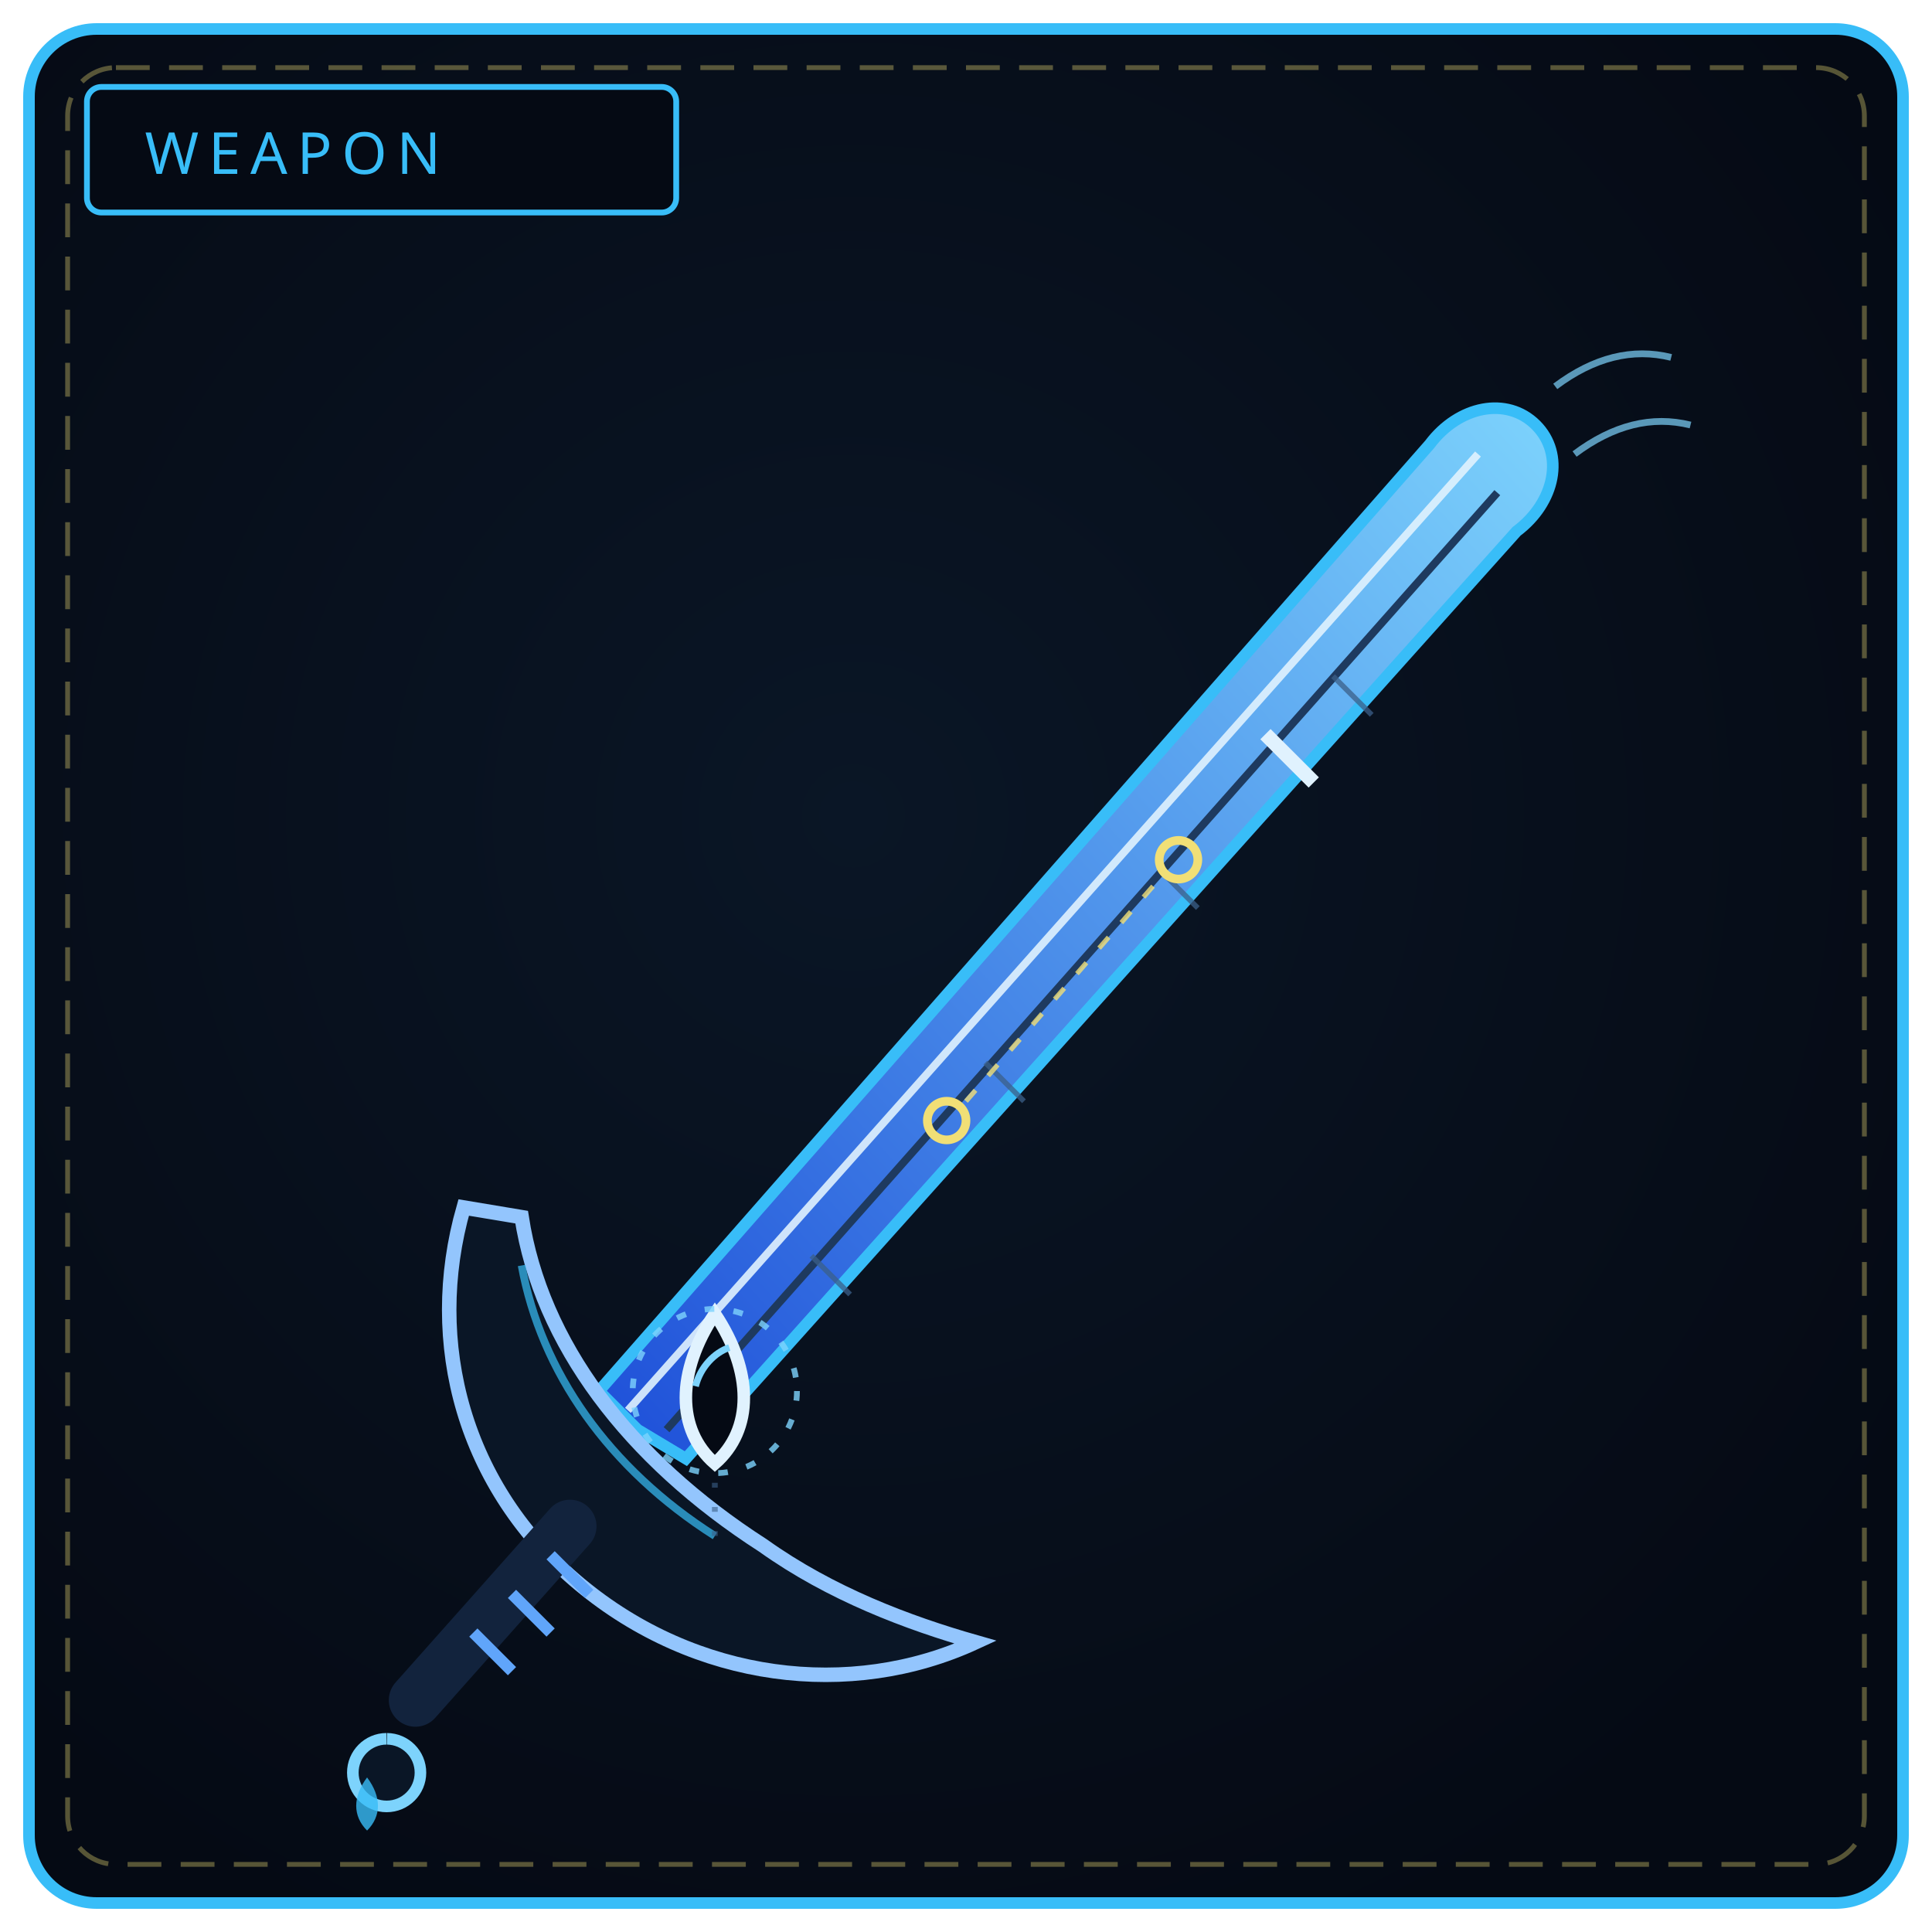
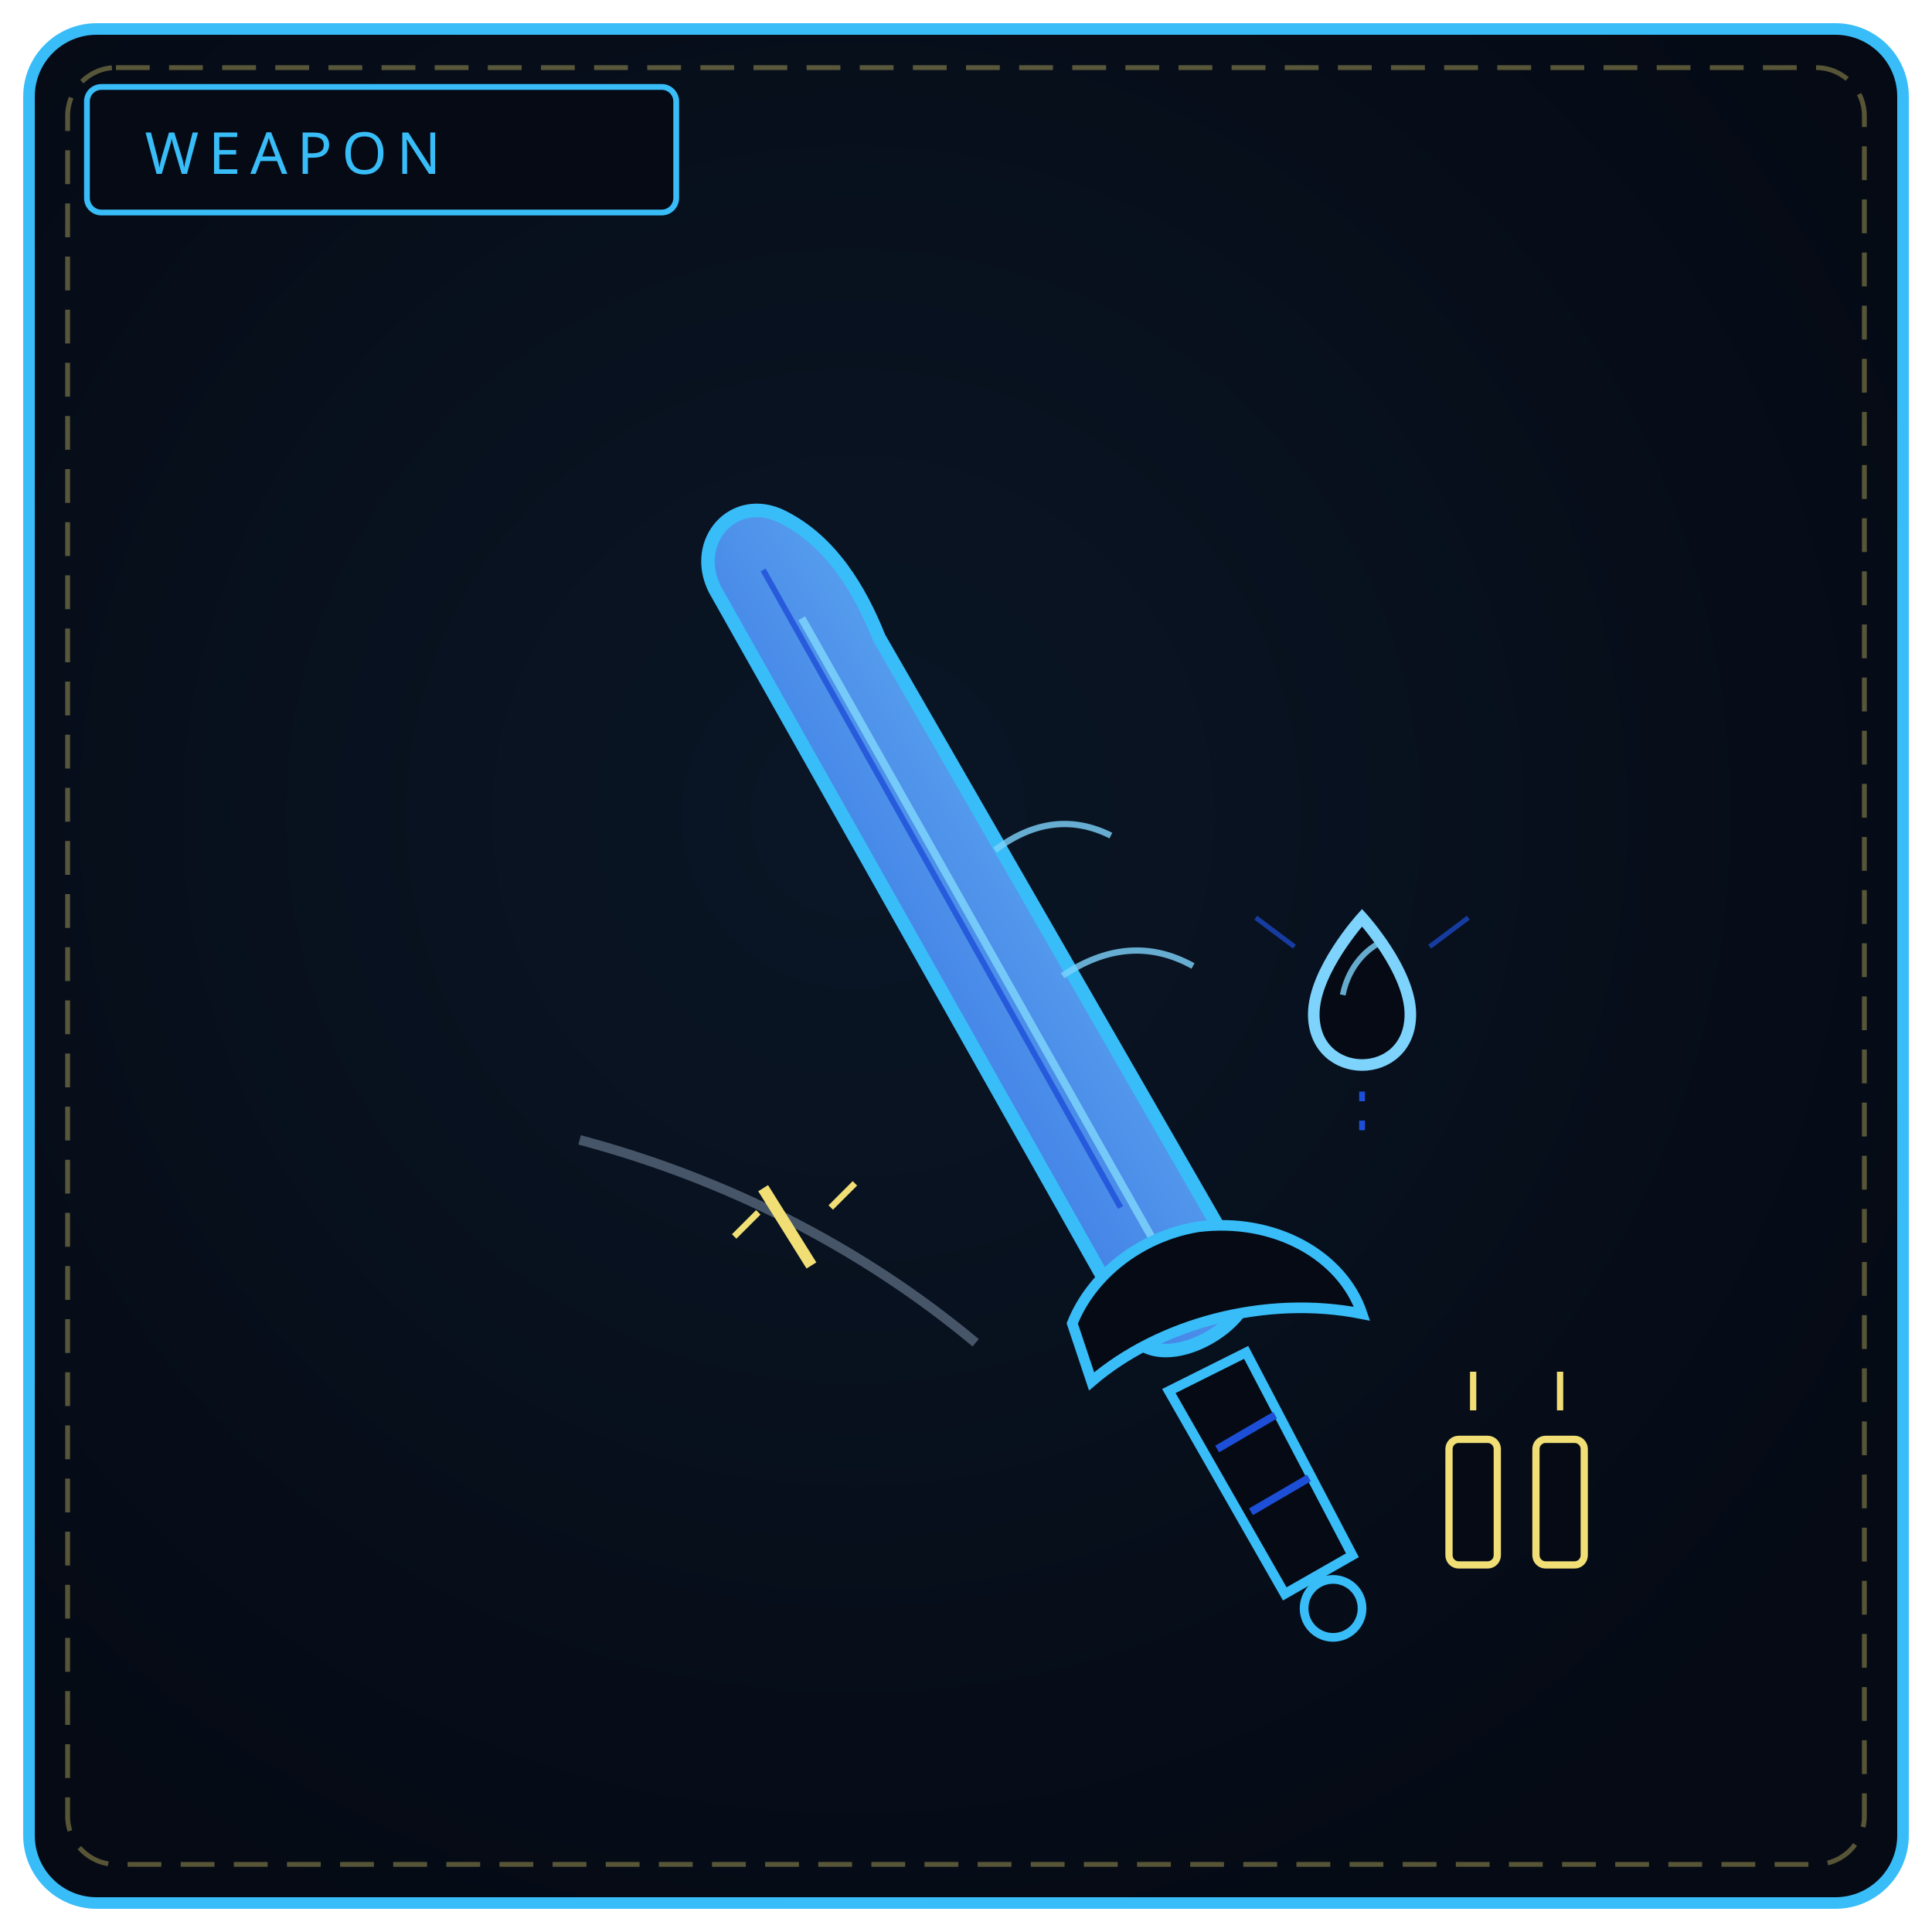
<svg xmlns="http://www.w3.org/2000/svg" viewBox="0 0 400 400" width="100%" height="100%" role="img" aria-label="THE MEMORY REQUIEM">
  <defs>
    <radialGradient id="bw250" cx="44%" cy="42%" r="66%">
      <stop offset="0%" stop-color="#0a1626" />
      <stop offset="100%" stop-color="#050a14" />
    </radialGradient>
    <linearGradient id="bl250" x1="0" y1="1" x2="1" y2="0">
      <stop offset="0" stop-color="#1d4ed8" />
      <stop offset="1" stop-color="#7dd3fc" />
    </linearGradient>
  </defs>
  <rect x="6" y="6" width="388" height="388" rx="14" fill="url(#bw250)" stroke="#38bdf8" stroke-width="2.4" />
  <rect x="14" y="14" width="372" height="372" rx="10" fill="none" stroke="#f1df76" stroke-width="1" stroke-dasharray="7 4" opacity=".35" />
  <rect x="18" y="18" width="122" height="26" rx="3" fill="#050a14" stroke="#38bdf8" stroke-width="1.2" />
  <text x="30" y="36" fill="#38bdf8" font-family="Impact, Arial Black, sans-serif" font-size="12" letter-spacing="2">WEAPON</text>
-   <path d="M132 296 L124 288 L296 92 C 302 84, 312 82, 318 88 C 324 94, 322 104, 314 110 L142 302 Z" fill="url(#bl250)" stroke="#38bdf8" stroke-width="2.4" />
-   <path d="M130 292 L306 94" stroke="#e0f2fe" stroke-width="1.6" opacity=".9" />
-   <path d="M138 296 L310 102" stroke="#1e3a5f" stroke-width="1.6" />
-   <path d="M168 260 L176 268 M204 220 L212 228 M240 180 L248 188 M276 140 L284 148" stroke="#3b5f88" stroke-width="1.1" opacity=".75" />
-   <circle cx="196" cy="232" r="4" fill="none" stroke="#f1df76" stroke-width="1.8" />
-   <circle cx="244" cy="178" r="4" fill="none" stroke="#f1df76" stroke-width="1.8" />
-   <path d="M200 228 L240 182" stroke="#f1df76" stroke-width="1" stroke-dasharray="3 4" opacity=".8" />
-   <path d="M262 152 L272 162" stroke="#e0f2fe" stroke-width="3" />
-   <path d="M96 250 C 88 278, 96 308, 120 328 C 144 348, 176 352, 202 340 C 188 336, 172 330, 158 320 C 130 302, 112 278, 108 252 Z" fill="#0a1626" stroke="#93c5fd" stroke-width="3" />
-   <path d="M108 262 C 112 284, 126 304, 148 318" fill="none" stroke="#38bdf8" stroke-width="1.6" opacity=".7" />
-   <path d="M148 272 C 140 284, 140 296, 148 303 C 156 296, 156 284, 148 272 Z" fill="#050a14" stroke="#e0f2fe" stroke-width="2.6" />
-   <path d="M144 287 C 145 283, 148 280, 151 279" fill="none" stroke="#7dd3fc" stroke-width="1.4" />
-   <circle cx="148" cy="288" r="17" fill="none" stroke="#7dd3fc" stroke-width="1.2" stroke-dasharray="2 4" opacity=".8" />
-   <path d="M148 307 L148 318" stroke="#3b5f88" stroke-width="1.2" stroke-dasharray="1 4" opacity=".6" />
-   <path d="M322 80 C 330 74, 338 72, 346 74 M326 94 C 334 88, 342 86, 350 88" fill="none" stroke="#7dd3fc" stroke-width="1.4" opacity=".7" />
-   <path d="M118 316 L86 352" stroke="#12233d" stroke-width="11" stroke-linecap="round" />
-   <path d="M114 322 L122 330 M106 330 L114 338 M98 338 L106 346" stroke="#60a5fa" stroke-width="2.4" />
-   <path d="M80 360 a7 7 0 1 0 .1 0" fill="#0a1626" stroke="#7dd3fc" stroke-width="2.4" />
-   <path d="M76 368 C 73 372, 73 376, 76 379 C 79 376, 79 372, 76 368 Z" fill="#38bdf8" opacity=".8" />
+   <path d="M236 278 L 148 122 C 143 112, 152 102, 162 107 C 172 112, 178 122, 182 132 L 258 264 C 262 272, 244 284, 236 278 Z" fill="url(#bl250)" stroke="#38bdf8" stroke-width="2.8" />
+   <path d="M166 128 L 244 266" stroke="#7dd3fc" stroke-width="1.6" opacity=".85" />
+   <path d="M158 118 L 232 250" stroke="#1d4ed8" stroke-width="1.2" opacity=".8" />
+   <path d="M206 176 c 8 -6, 16 -7, 24 -3 M220 202 c 9 -6, 18 -7, 27 -2" fill="none" stroke="#7dd3fc" stroke-width="1.3" opacity=".8" />
+   <path d="M292 210 c 0 14, -20 14, -20 0 c 0 -9, 10 -20, 10 -20 c 0 0, 10 11, 10 20 Z" fill="#050a14" stroke="#7dd3fc" stroke-width="2.4" />
+   <path d="M278 206 c 1 -5, 4 -9, 8 -11" fill="none" stroke="#7dd3fc" stroke-width="1.2" opacity=".8" />
+   <path d="M282 226 v 10" stroke="#1d4ed8" stroke-width="1.2" stroke-dasharray="2 4" />
+   <path d="M268 196 l -8 -6 M296 196 l 8 -6" stroke="#1d4ed8" stroke-width="1" opacity=".7" />
+   <path d="M226 286 C 240 274, 262 268, 282 272 C 278 260, 264 252, 248 254 C 236 256, 226 264, 222 274 Z" fill="#050a14" stroke="#38bdf8" stroke-width="2.2" />
+   <rect x="300" y="298" width="10" height="26" rx="2" fill="#050a14" stroke="#f1df76" stroke-width="1.5" />
+   <rect x="318" y="298" width="10" height="26" rx="2" fill="#050a14" stroke="#f1df76" stroke-width="1.5" />
+   <path d="M305 292 v-8 M323 292 v-8" stroke="#f1df76" stroke-width="1.3" />
+   <path d="M120 236 C 150 244, 178 258, 202 278" fill="none" stroke="#475569" stroke-width="2" />
+   <path d="M158 246 L 168 262" stroke="#f1df76" stroke-width="2.4" />
+   <path d="M152 256 l 5 -5 M172 250 l 5 -5" stroke="#f1df76" stroke-width="1.3" />
+   <path d="M242 288 L 266 330 L 280 322 L 258 280 Z" fill="#050a14" stroke="#38bdf8" stroke-width="2" />
+   <path d="M252 300 l 12 -7 M259 313 l 12 -7" stroke="#1d4ed8" stroke-width="1.6" />
+   <circle cx="276" cy="333" r="6" fill="none" stroke="#38bdf8" stroke-width="1.8" />
</svg>
